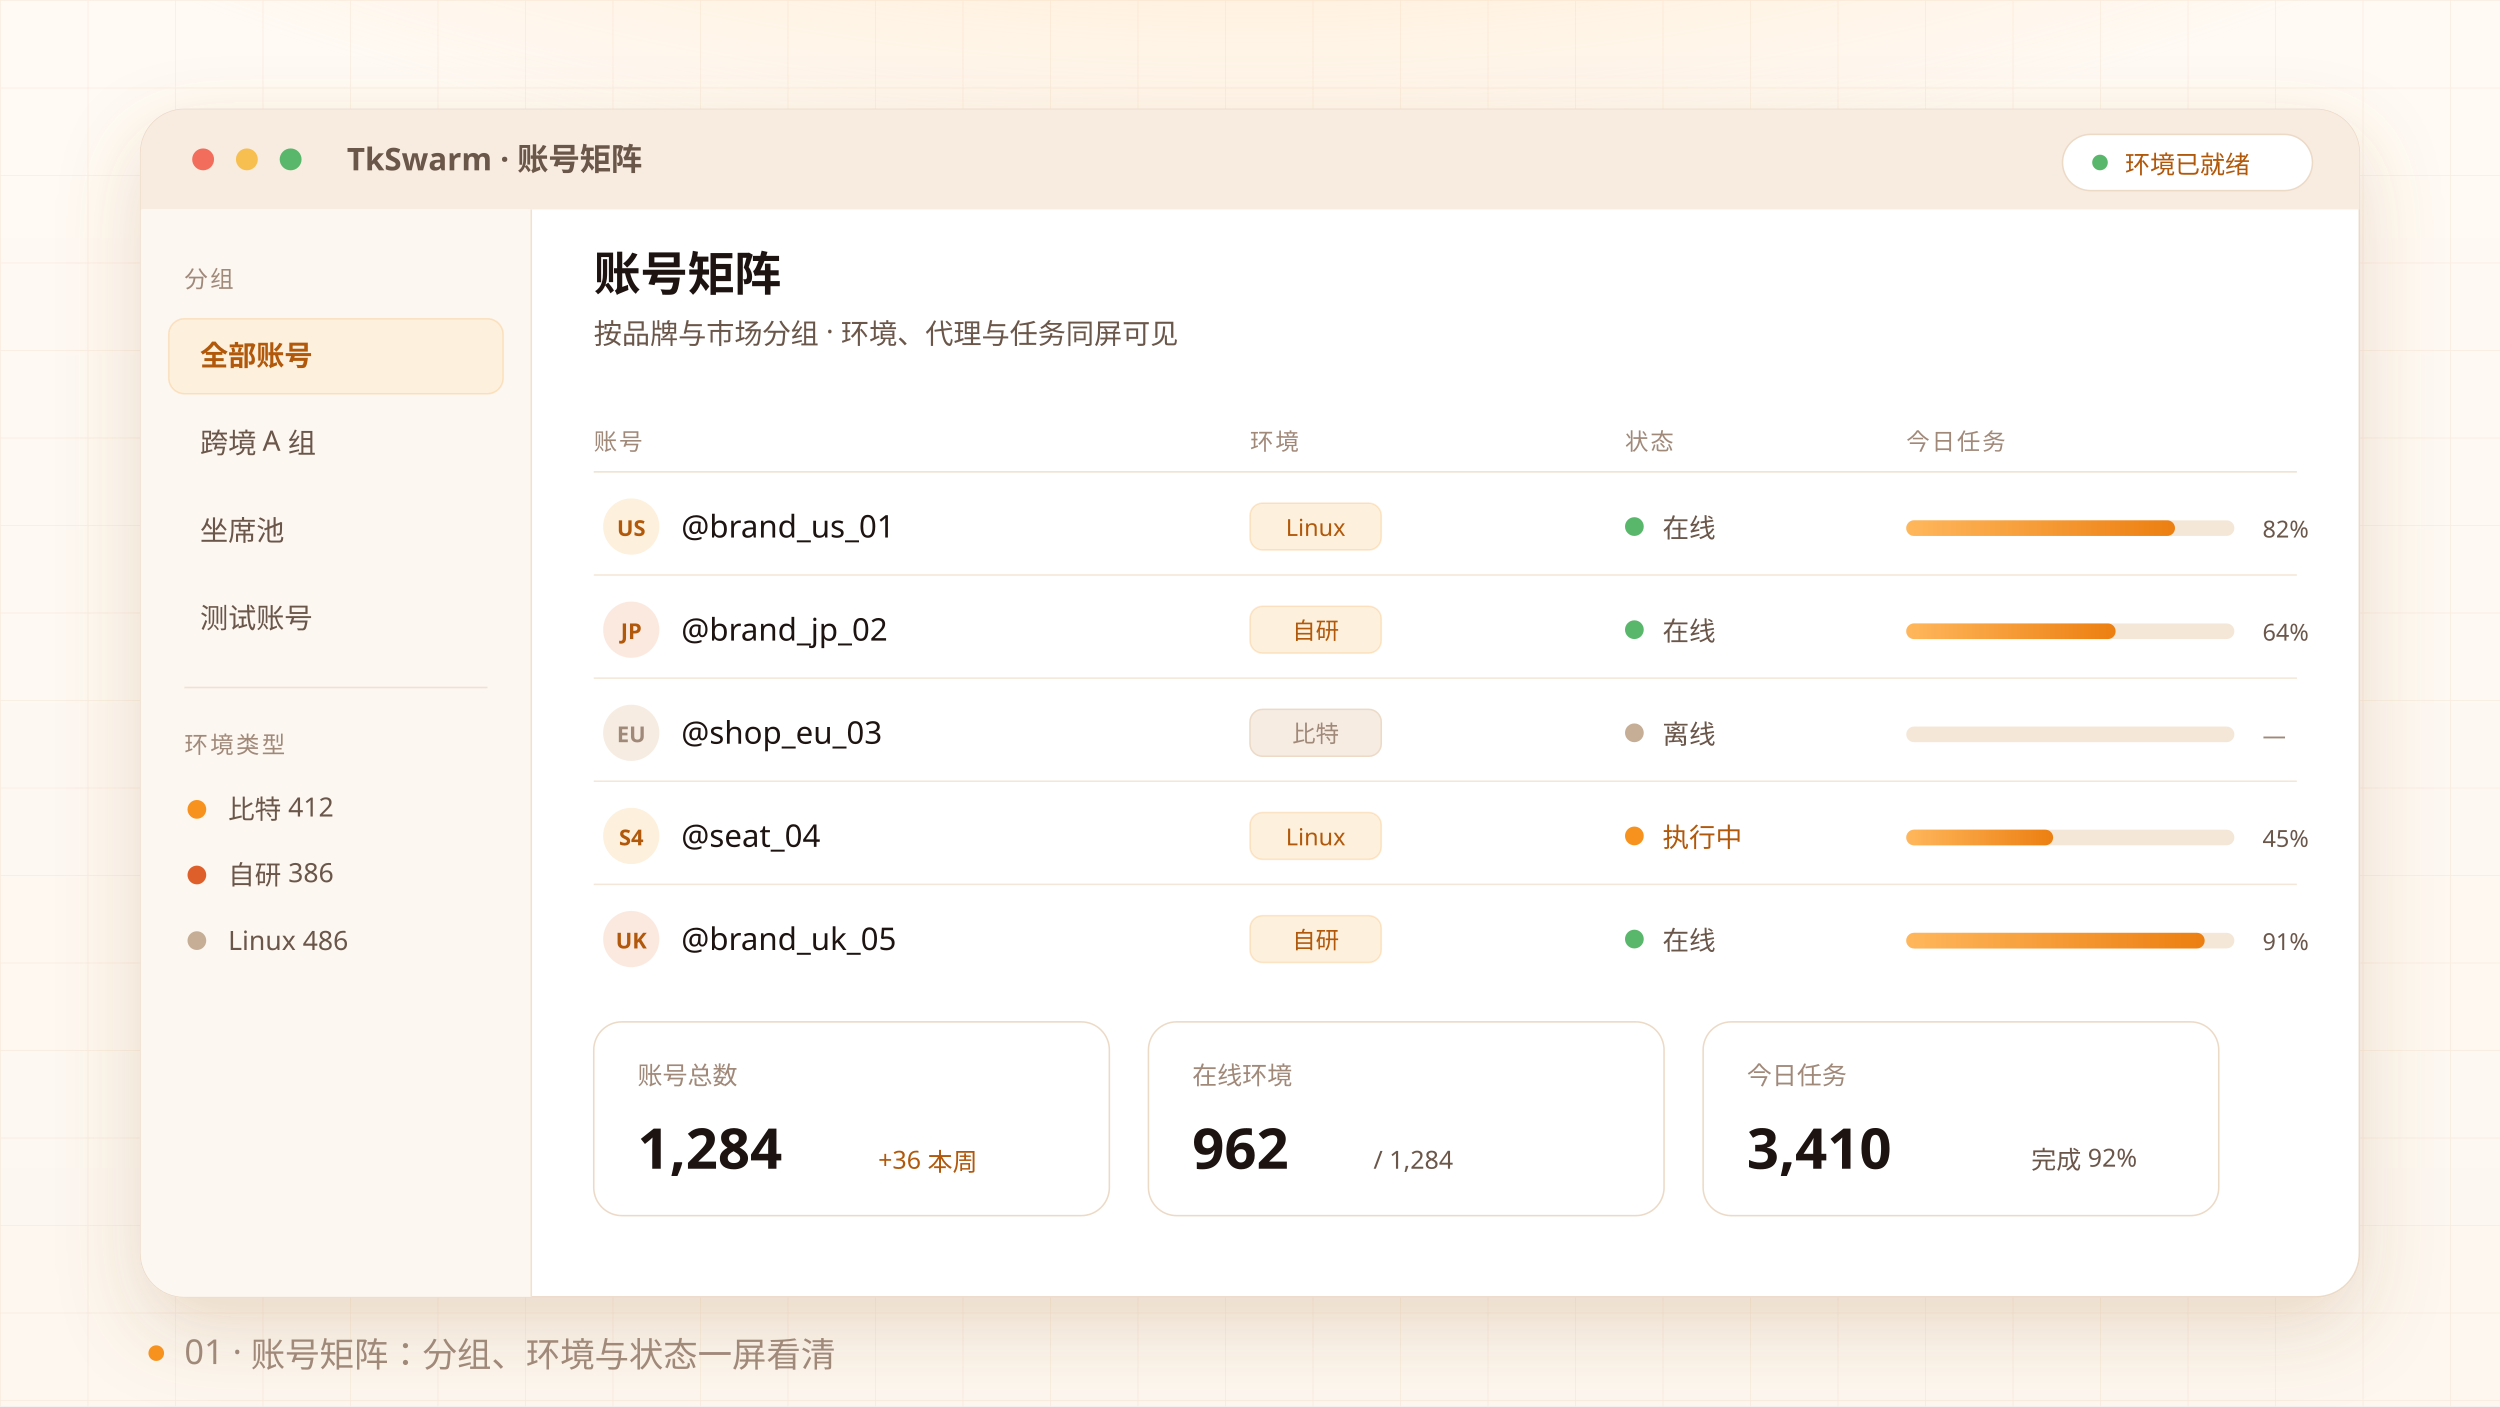
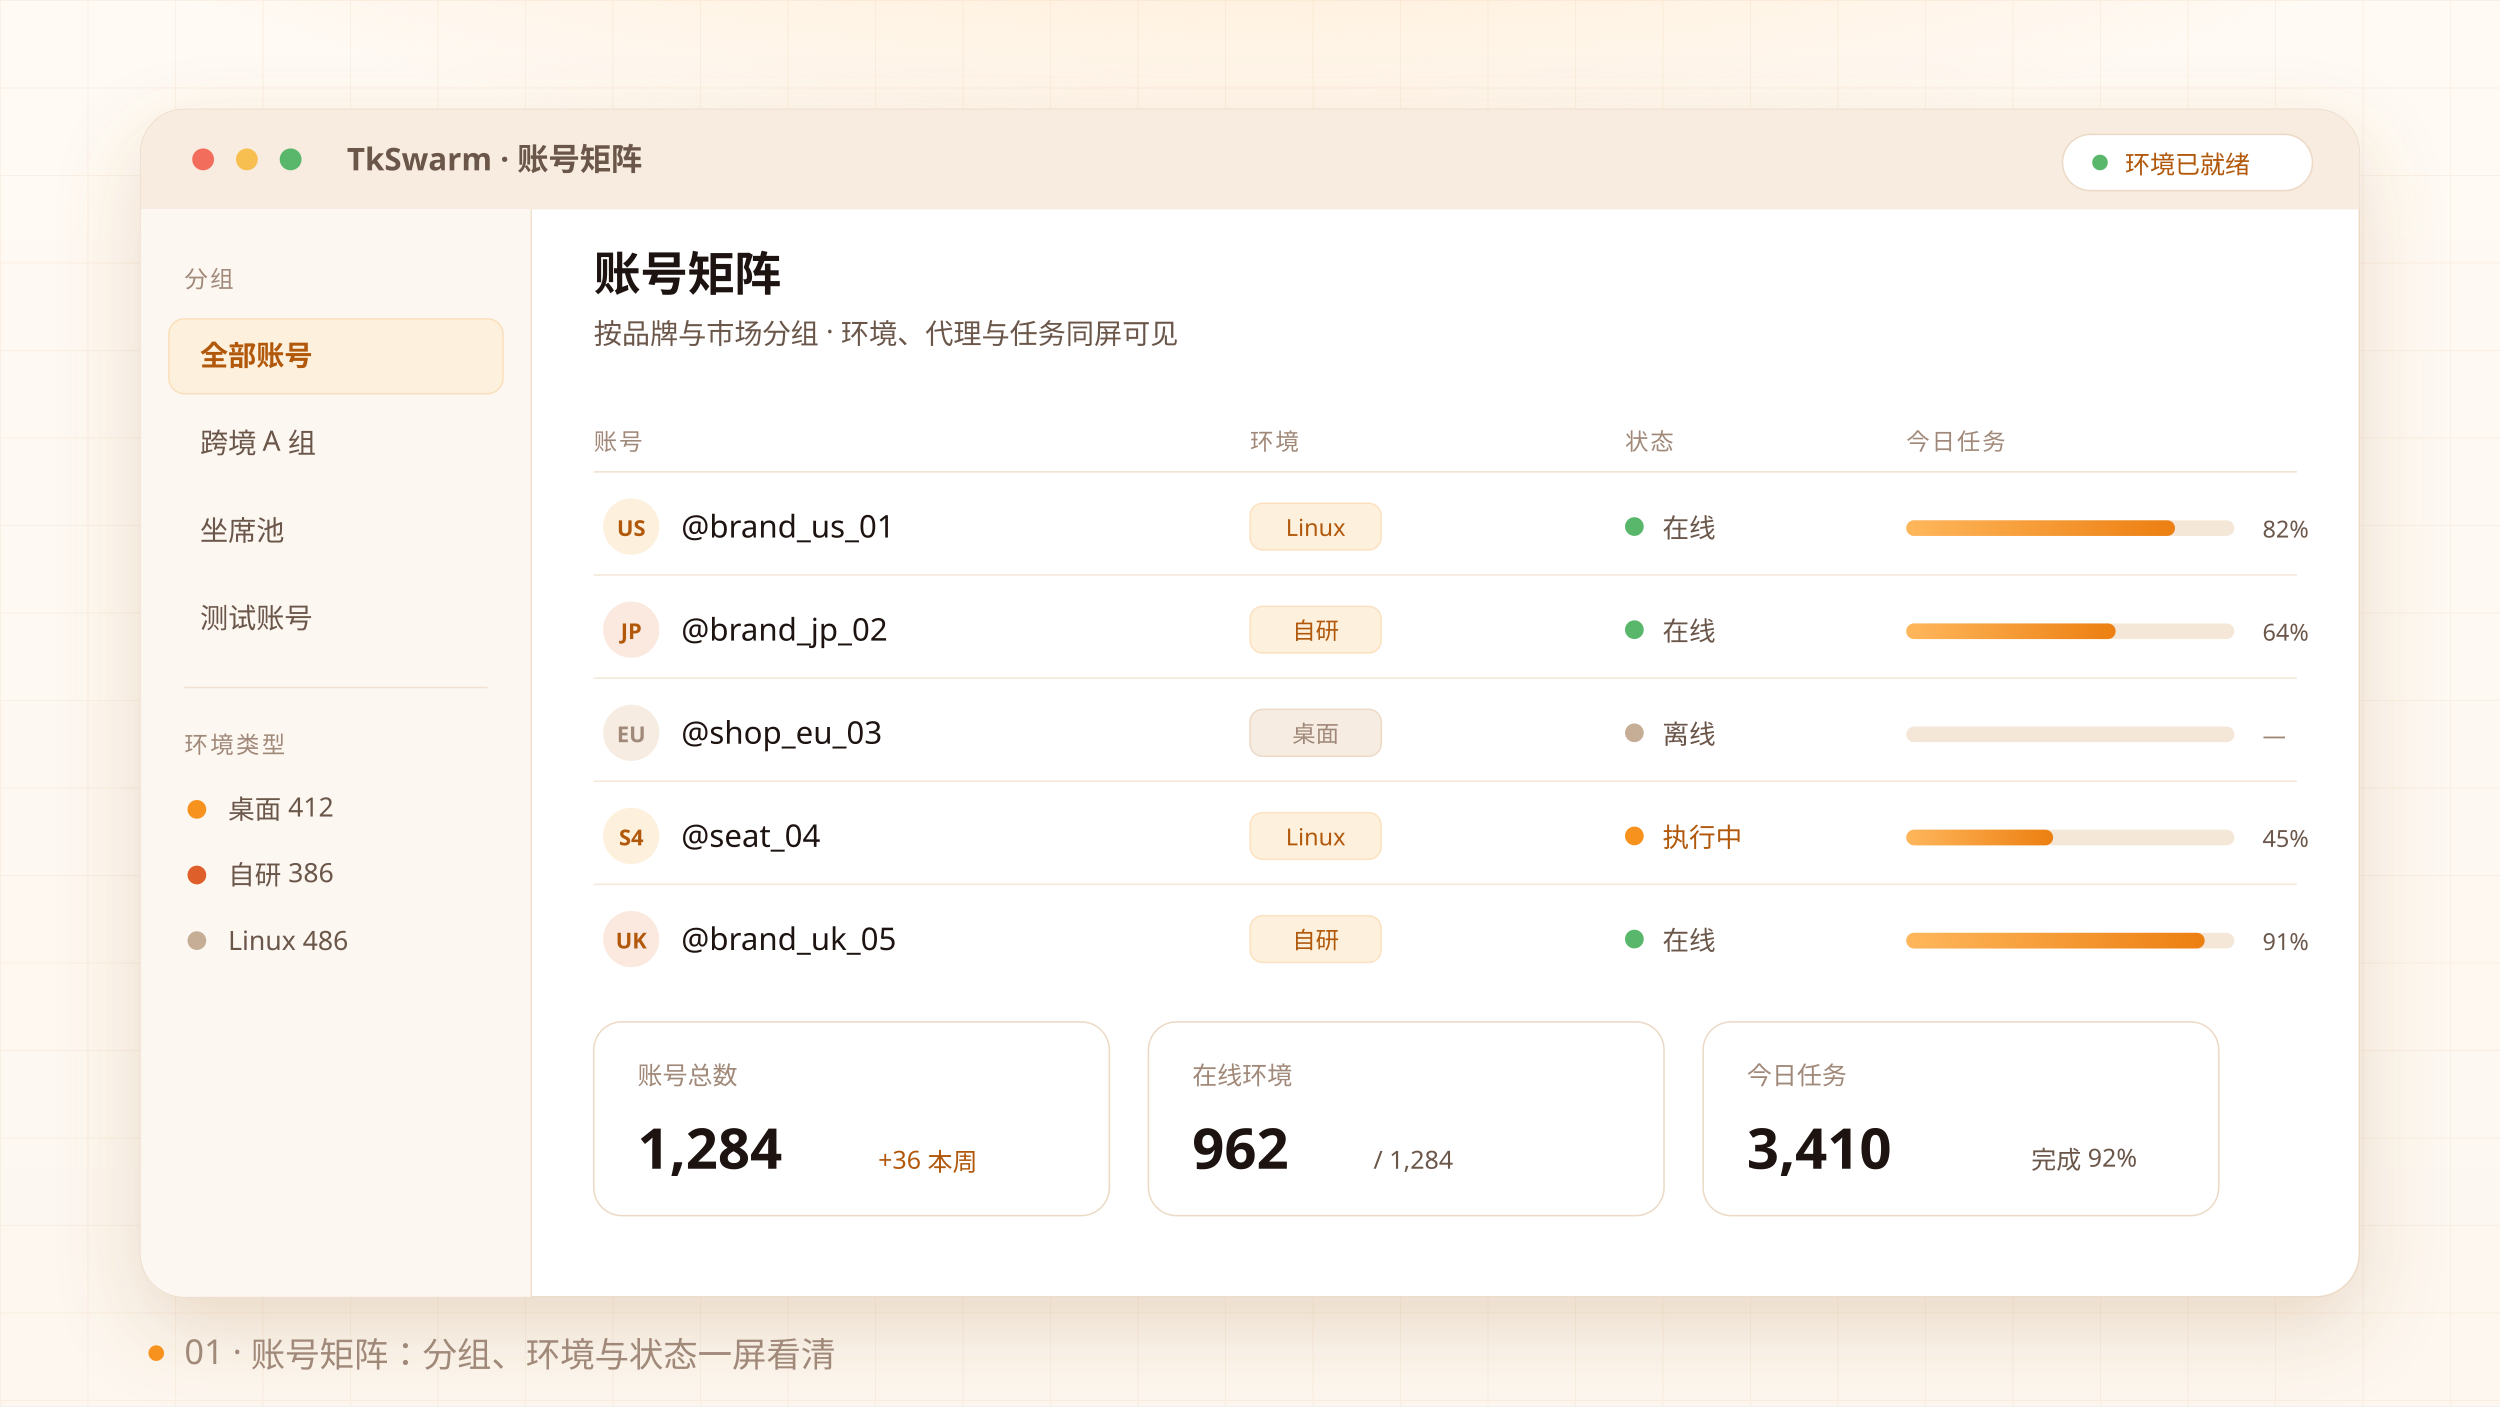
<svg xmlns="http://www.w3.org/2000/svg" viewBox="0 0 1600 900" width="1600" height="900" role="img" aria-label="账号矩阵总览：分组侧栏、账号列表与环境状态">
  <defs>
    <linearGradient id="s1bg" x1="0" y1="0" x2="0" y2="1">
      <stop offset="0" stop-color="#fffaf4" />
      <stop offset="1" stop-color="#fdf7f0" />
    </linearGradient>
    <linearGradient id="s1accent" x1="0" y1="0" x2="1" y2="0">
      <stop offset="0" stop-color="#ffb75c" />
      <stop offset="1" stop-color="#ec7f11" />
    </linearGradient>
    <radialGradient id="s1glow" cx="0.5" cy="0" r="0.72">
      <stop offset="0" stop-color="#ffcb8c" stop-opacity="0.8" />
      <stop offset="1" stop-color="#ffcb8c" stop-opacity="0" />
    </radialGradient>
    <pattern id="s1grid" width="56" height="56" patternUnits="userSpaceOnUse">
      <path d="M56 0H0V56" fill="none" stroke="#c9761f" stroke-opacity="0.09" stroke-width="1" />
    </pattern>
    <filter id="s1shadow" x="-20%" y="-20%" width="140%" height="150%">
      <feDropShadow dx="0" dy="20" stdDeviation="26" flood-color="#a4713a" flood-opacity="0.22" />
    </filter>
    <clipPath id="s1win">
      <rect x="90" y="70" width="1420" height="760" rx="28" />
    </clipPath>
  </defs>
  <rect width="1600" height="900" fill="url(#s1bg)" />
  <rect width="1600" height="900" fill="url(#s1grid)" />
  <ellipse cx="800" cy="-40" rx="760" ry="360" fill="url(#s1glow)" />
  <rect x="90" y="70" width="1420" height="760" rx="28" fill="#ffffff" stroke="#ecdac7" filter="url(#s1shadow)" />
  <g clip-path="url(#s1win)">
    <rect x="90" y="70" width="1420" height="64" fill="#f8ece0" />
    <circle cx="130" cy="102" r="7" fill="#f26d5b" />
    <circle cx="158" cy="102" r="7" fill="#f7bf4f" />
    <circle cx="186" cy="102" r="7" fill="#59b76b" />
    <text x="222" y="109" font-family="'Segoe UI','Microsoft YaHei',sans-serif" font-size="20" font-weight="600" fill="#6b564a">TkSwarm · 账号矩阵</text>
    <rect x="1320" y="86" width="160" height="36" rx="18" fill="#ffffff" stroke="#ecdac7" />
    <circle cx="1344" cy="104" r="5" fill="#59b76b" />
    <text x="1360" y="111" font-family="'Segoe UI','Microsoft YaHei',sans-serif" font-size="16" fill="#b1580b">环境已就绪</text>
    <rect x="90" y="134" width="250" height="696" fill="#fcf7f1" />
    <line x1="340" y1="134" x2="340" y2="830" stroke="#f0e2d2" stroke-width="1" />
    <text x="118" y="184" font-family="'Segoe UI','Microsoft YaHei',sans-serif" font-size="15" letter-spacing="1.5" fill="#a1897a">分组</text>
    <rect x="108" y="204" width="214" height="48" rx="10" fill="#fdf0dc" stroke="#f7921e33" />
    <text x="128" y="234" font-family="'Segoe UI','Microsoft YaHei',sans-serif" font-size="18" font-weight="600" fill="#b1580b">全部账号</text>
    <text x="128" y="290" font-family="'Segoe UI','Microsoft YaHei',sans-serif" font-size="18" fill="#6b564a">跨境 A 组</text>
    <text x="128" y="346" font-family="'Segoe UI','Microsoft YaHei',sans-serif" font-size="18" fill="#6b564a">坐席池</text>
    <text x="128" y="402" font-family="'Segoe UI','Microsoft YaHei',sans-serif" font-size="18" fill="#6b564a">测试账号</text>
    <line x1="118" y1="440" x2="312" y2="440" stroke="#f0e2d2" />
    <text x="118" y="482" font-family="'Segoe UI','Microsoft YaHei',sans-serif" font-size="15" letter-spacing="1.5" fill="#a1897a">环境类型</text>
    <circle cx="126" cy="518" r="6" fill="#f7921e" />
-     <text x="146" y="524" font-family="'Segoe UI','Microsoft YaHei',sans-serif" font-size="17" fill="#6b564a">比特 412</text>
+     <text x="146" y="524" font-family="'Segoe UI','Microsoft YaHei',sans-serif" font-size="17" fill="#6b564a">桌面 412</text>
    <circle cx="126" cy="560" r="6" fill="#df5f2b" />
    <text x="146" y="566" font-family="'Segoe UI','Microsoft YaHei',sans-serif" font-size="17" fill="#6b564a">自研 386</text>
    <circle cx="126" cy="602" r="6" fill="#c6ae96" />
    <text x="146" y="608" font-family="'Segoe UI','Microsoft YaHei',sans-serif" font-size="17" fill="#6b564a">Linux 486</text>
    <text x="380" y="186" font-family="'Segoe UI','Microsoft YaHei',sans-serif" font-size="30" font-weight="700" fill="#1d1310">账号矩阵</text>
    <text x="380" y="220" font-family="'Segoe UI','Microsoft YaHei',sans-serif" font-size="18" fill="#6b564a">按品牌与市场分组 · 环境、代理与任务同屏可见</text>
    <text x="380" y="288" font-family="'Segoe UI','Microsoft YaHei',sans-serif" font-size="15" letter-spacing="1.2" fill="#a1897a">账号</text>
    <text x="800" y="288" font-family="'Segoe UI','Microsoft YaHei',sans-serif" font-size="15" letter-spacing="1.2" fill="#a1897a">环境</text>
    <text x="1040" y="288" font-family="'Segoe UI','Microsoft YaHei',sans-serif" font-size="15" letter-spacing="1.2" fill="#a1897a">状态</text>
    <text x="1220" y="288" font-family="'Segoe UI','Microsoft YaHei',sans-serif" font-size="15" letter-spacing="1.2" fill="#a1897a">今日任务</text>
    <line x1="380" y1="302" x2="1470" y2="302" stroke="#f0e2d2" />
    <g font-family="'Segoe UI','Microsoft YaHei',sans-serif">
      <circle cx="404" cy="337" r="18" fill="#fdf0dc" />
      <text x="404" y="343" font-size="14" font-weight="600" text-anchor="middle" fill="#b1580b">US</text>
      <text x="436" y="344" font-size="20" fill="#1d1310">@brand_us_01</text>
      <rect x="800" y="322" width="84" height="30" rx="8" fill="#fdf0dc" stroke="#f7921e33" />
      <text x="842" y="343" font-size="15" text-anchor="middle" fill="#b1580b">Linux</text>
      <circle cx="1046" cy="337" r="6" fill="#59b76b" />
      <text x="1064" y="344" font-size="17" fill="#6b564a">在线</text>
      <rect x="1220" y="333" width="210" height="10" rx="5" fill="#f4e7d8" />
      <rect x="1220" y="333" width="172" height="10" rx="5" fill="url(#s1accent)" />
      <text x="1448" y="344" font-size="15" fill="#6b564a">82%</text>
      <line x1="380" y1="368" x2="1470" y2="368" stroke="#f4e7d8" />
      <circle cx="404" cy="403" r="18" fill="#fbe9e0" />
      <text x="404" y="409" font-size="14" font-weight="600" text-anchor="middle" fill="#b1580b">JP</text>
      <text x="436" y="410" font-size="20" fill="#1d1310">@brand_jp_02</text>
      <rect x="800" y="388" width="84" height="30" rx="8" fill="#fdf0dc" stroke="#f7921e33" />
      <text x="842" y="409" font-size="15" text-anchor="middle" fill="#b1580b">自研</text>
      <circle cx="1046" cy="403" r="6" fill="#59b76b" />
      <text x="1064" y="410" font-size="17" fill="#6b564a">在线</text>
      <rect x="1220" y="399" width="210" height="10" rx="5" fill="#f4e7d8" />
      <rect x="1220" y="399" width="134" height="10" rx="5" fill="url(#s1accent)" />
      <text x="1448" y="410" font-size="15" fill="#6b564a">64%</text>
      <line x1="380" y1="434" x2="1470" y2="434" stroke="#f4e7d8" />
      <circle cx="404" cy="469" r="18" fill="#f6ece2" />
      <text x="404" y="475" font-size="14" font-weight="600" text-anchor="middle" fill="#a1897a">EU</text>
      <text x="436" y="476" font-size="20" fill="#1d1310">@shop_eu_03</text>
      <rect x="800" y="454" width="84" height="30" rx="8" fill="#f6ece2" stroke="#ecdac7" />
-       <text x="842" y="475" font-size="15" text-anchor="middle" fill="#a1897a">比特</text>
+       <text x="842" y="475" font-size="15" text-anchor="middle" fill="#a1897a">桌面</text>
      <circle cx="1046" cy="469" r="6" fill="#c6ae96" />
      <text x="1064" y="476" font-size="17" fill="#6b564a">离线</text>
      <rect x="1220" y="465" width="210" height="10" rx="5" fill="#f4e7d8" />
      <text x="1448" y="476" font-size="15" fill="#a1897a">—</text>
      <line x1="380" y1="500" x2="1470" y2="500" stroke="#f4e7d8" />
      <circle cx="404" cy="535" r="18" fill="#fdf0dc" />
      <text x="404" y="541" font-size="14" font-weight="600" text-anchor="middle" fill="#b1580b">S4</text>
      <text x="436" y="542" font-size="20" fill="#1d1310">@seat_04</text>
      <rect x="800" y="520" width="84" height="30" rx="8" fill="#fdf0dc" stroke="#f7921e33" />
      <text x="842" y="541" font-size="15" text-anchor="middle" fill="#b1580b">Linux</text>
      <circle cx="1046" cy="535" r="6" fill="#f7921e" />
      <text x="1064" y="542" font-size="17" fill="#b1580b">执行中</text>
      <rect x="1220" y="531" width="210" height="10" rx="5" fill="#f4e7d8" />
      <rect x="1220" y="531" width="94" height="10" rx="5" fill="url(#s1accent)" />
      <text x="1448" y="542" font-size="15" fill="#6b564a">45%</text>
      <line x1="380" y1="566" x2="1470" y2="566" stroke="#f4e7d8" />
      <circle cx="404" cy="601" r="18" fill="#fbe9e0" />
      <text x="404" y="607" font-size="14" font-weight="600" text-anchor="middle" fill="#b1580b">UK</text>
      <text x="436" y="608" font-size="20" fill="#1d1310">@brand_uk_05</text>
      <rect x="800" y="586" width="84" height="30" rx="8" fill="#fdf0dc" stroke="#f7921e33" />
      <text x="842" y="607" font-size="15" text-anchor="middle" fill="#b1580b">自研</text>
      <circle cx="1046" cy="601" r="6" fill="#59b76b" />
      <text x="1064" y="608" font-size="17" fill="#6b564a">在线</text>
      <rect x="1220" y="597" width="210" height="10" rx="5" fill="#f4e7d8" />
      <rect x="1220" y="597" width="191" height="10" rx="5" fill="url(#s1accent)" />
      <text x="1448" y="608" font-size="15" fill="#6b564a">91%</text>
    </g>
    <rect x="380" y="654" width="330" height="124" rx="18" fill="#ffffff" stroke="#ecdac7" />
    <text x="408" y="694" font-family="'Segoe UI','Microsoft YaHei',sans-serif" font-size="16" fill="#a1897a">账号总数</text>
    <text x="408" y="748" font-family="'Segoe UI','Microsoft YaHei',sans-serif" font-size="36" font-weight="700" fill="#1d1310">1,284</text>
    <text x="562" y="748" font-family="'Segoe UI','Microsoft YaHei',sans-serif" font-size="16" fill="#b1580b">+36 本周</text>
    <rect x="735" y="654" width="330" height="124" rx="18" fill="#ffffff" stroke="#ecdac7" />
    <text x="763" y="694" font-family="'Segoe UI','Microsoft YaHei',sans-serif" font-size="16" fill="#a1897a">在线环境</text>
    <text x="763" y="748" font-family="'Segoe UI','Microsoft YaHei',sans-serif" font-size="36" font-weight="700" fill="#1d1310">962</text>
    <text x="879" y="748" font-family="'Segoe UI','Microsoft YaHei',sans-serif" font-size="16" fill="#6b564a">/ 1,284</text>
    <rect x="1090" y="654" width="330" height="124" rx="18" fill="#ffffff" stroke="#ecdac7" />
    <text x="1118" y="694" font-family="'Segoe UI','Microsoft YaHei',sans-serif" font-size="16" fill="#a1897a">今日任务</text>
    <text x="1118" y="748" font-family="'Segoe UI','Microsoft YaHei',sans-serif" font-size="36" font-weight="700" fill="#1d1310">3,410</text>
    <text x="1300" y="748" font-family="'Segoe UI','Microsoft YaHei',sans-serif" font-size="16" fill="#6b564a">完成 92%</text>
  </g>
  <circle cx="100" cy="866" r="5" fill="#f7921e" />
  <text x="118" y="873" font-family="'Segoe UI','Microsoft YaHei',sans-serif" font-size="22" fill="#a1897a">01 · 账号矩阵：分组、环境与状态一屏看清</text>
</svg>
